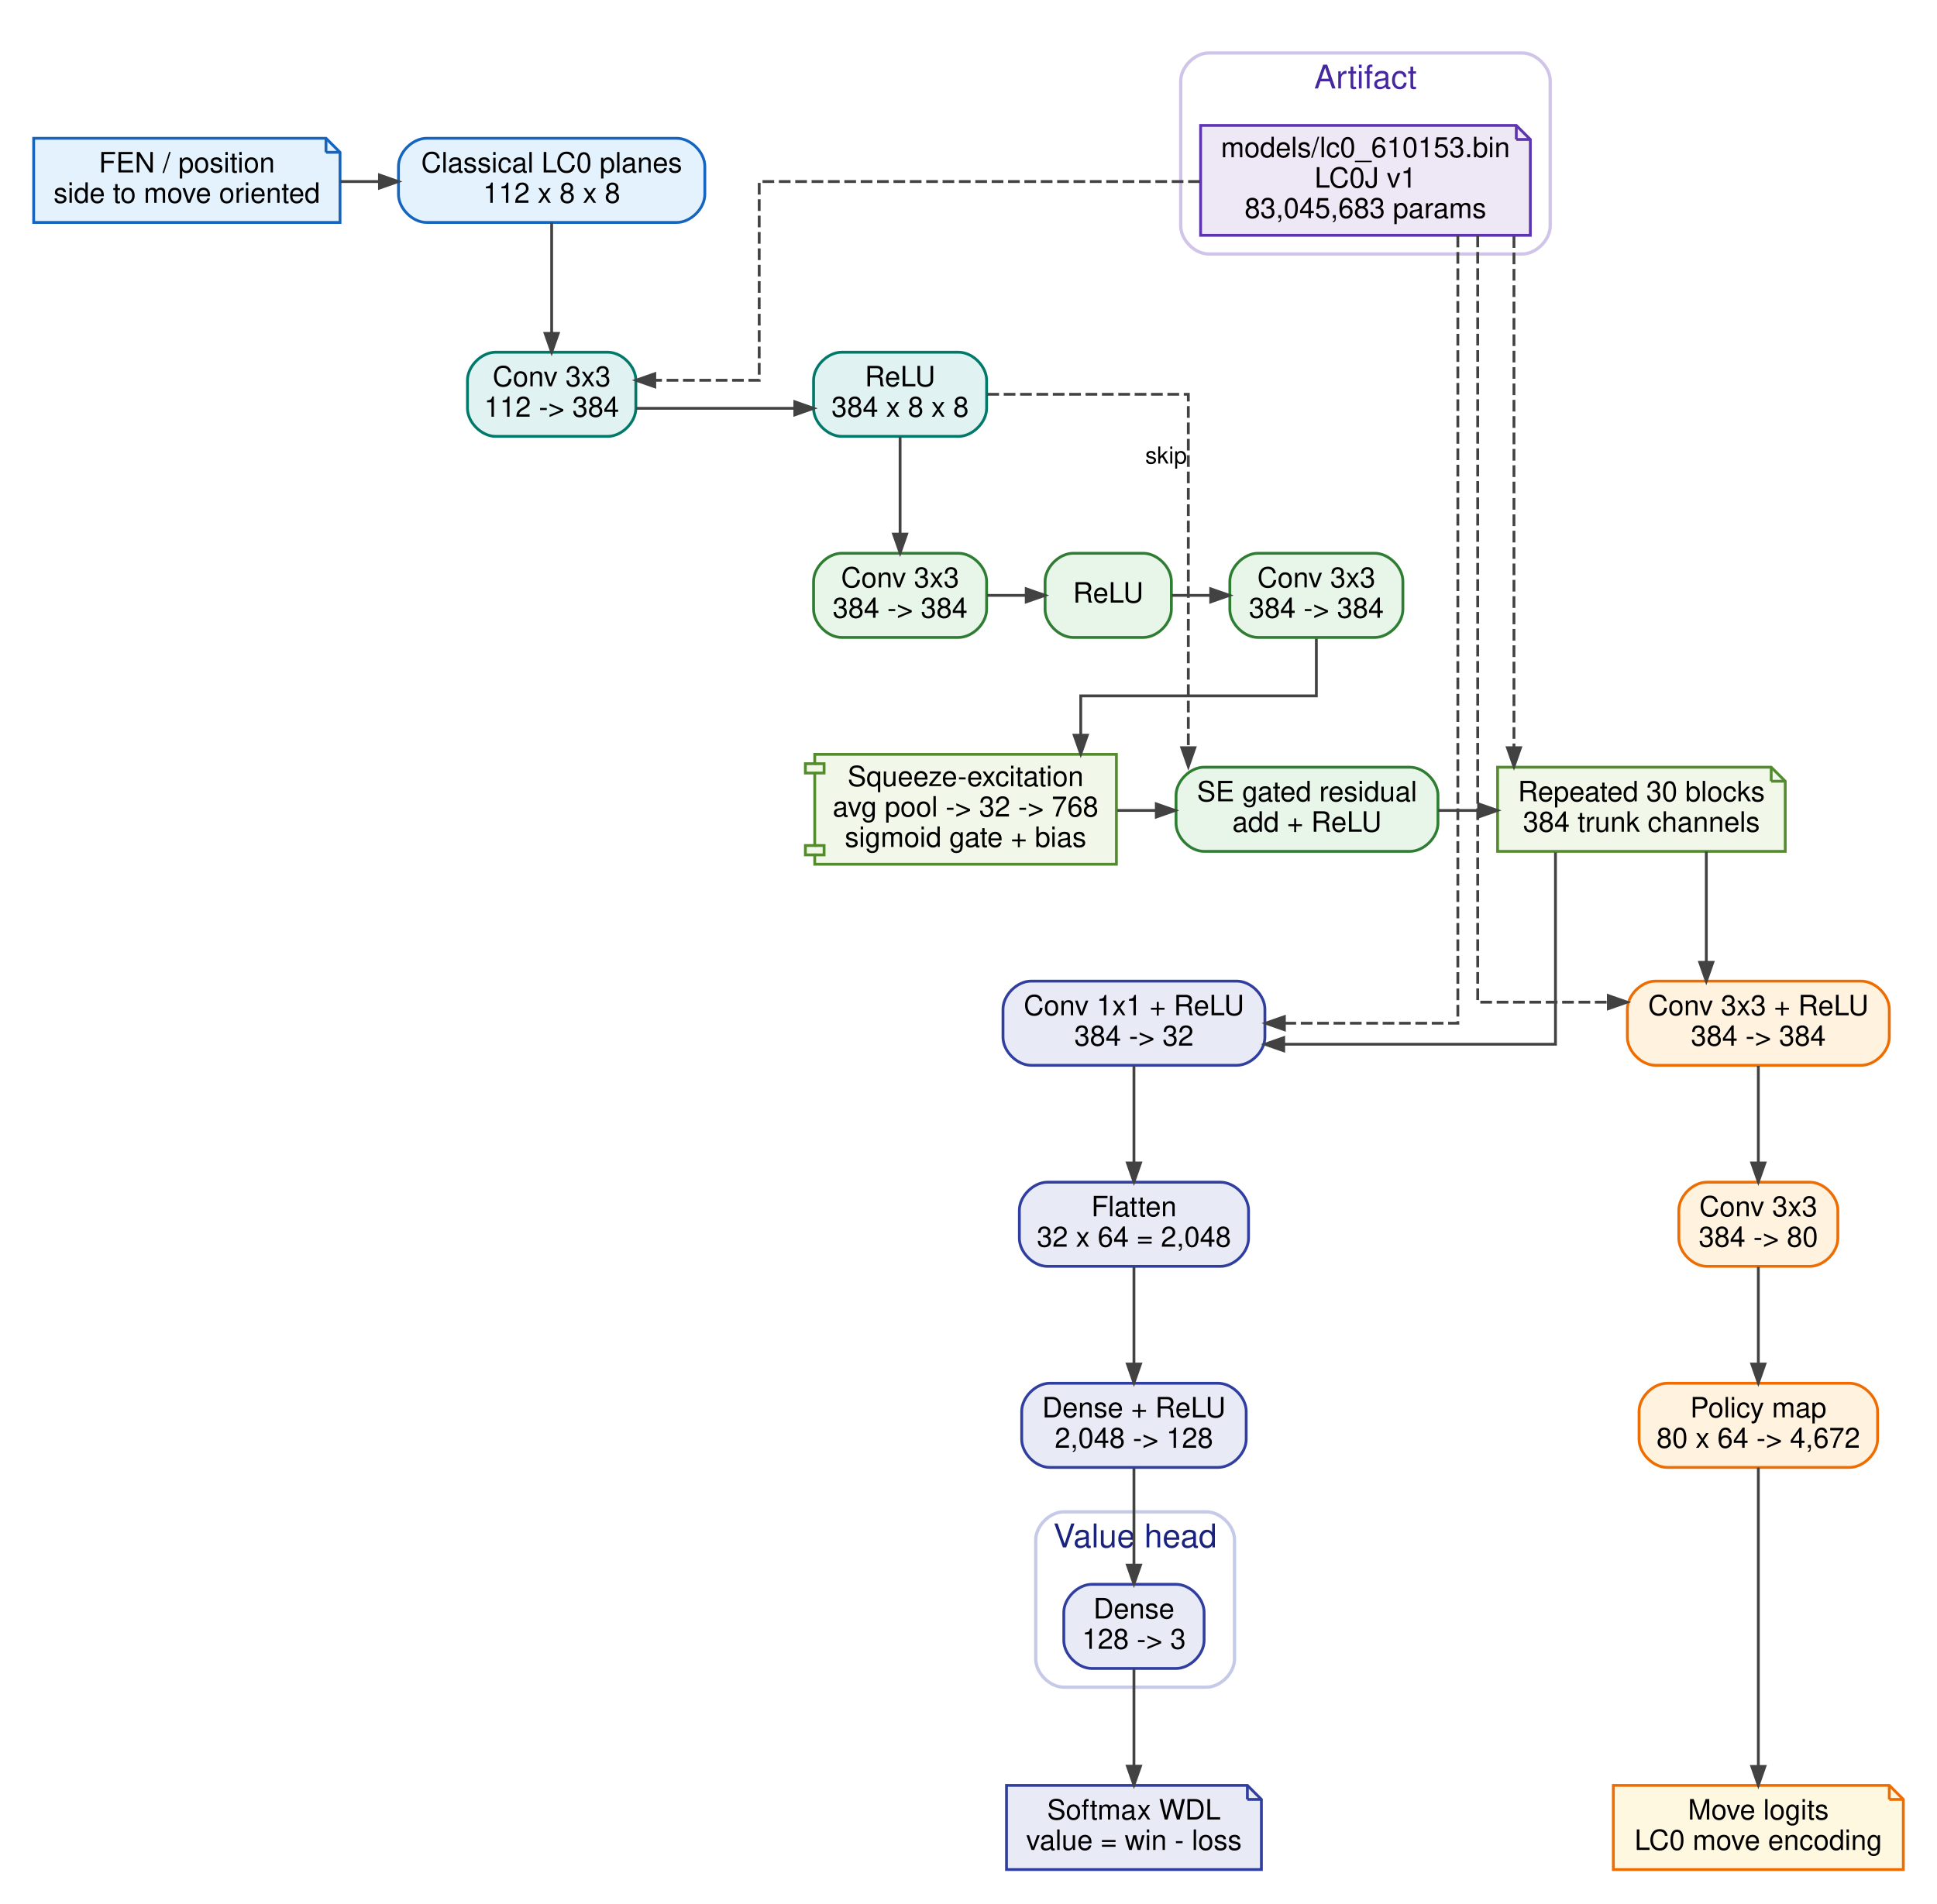
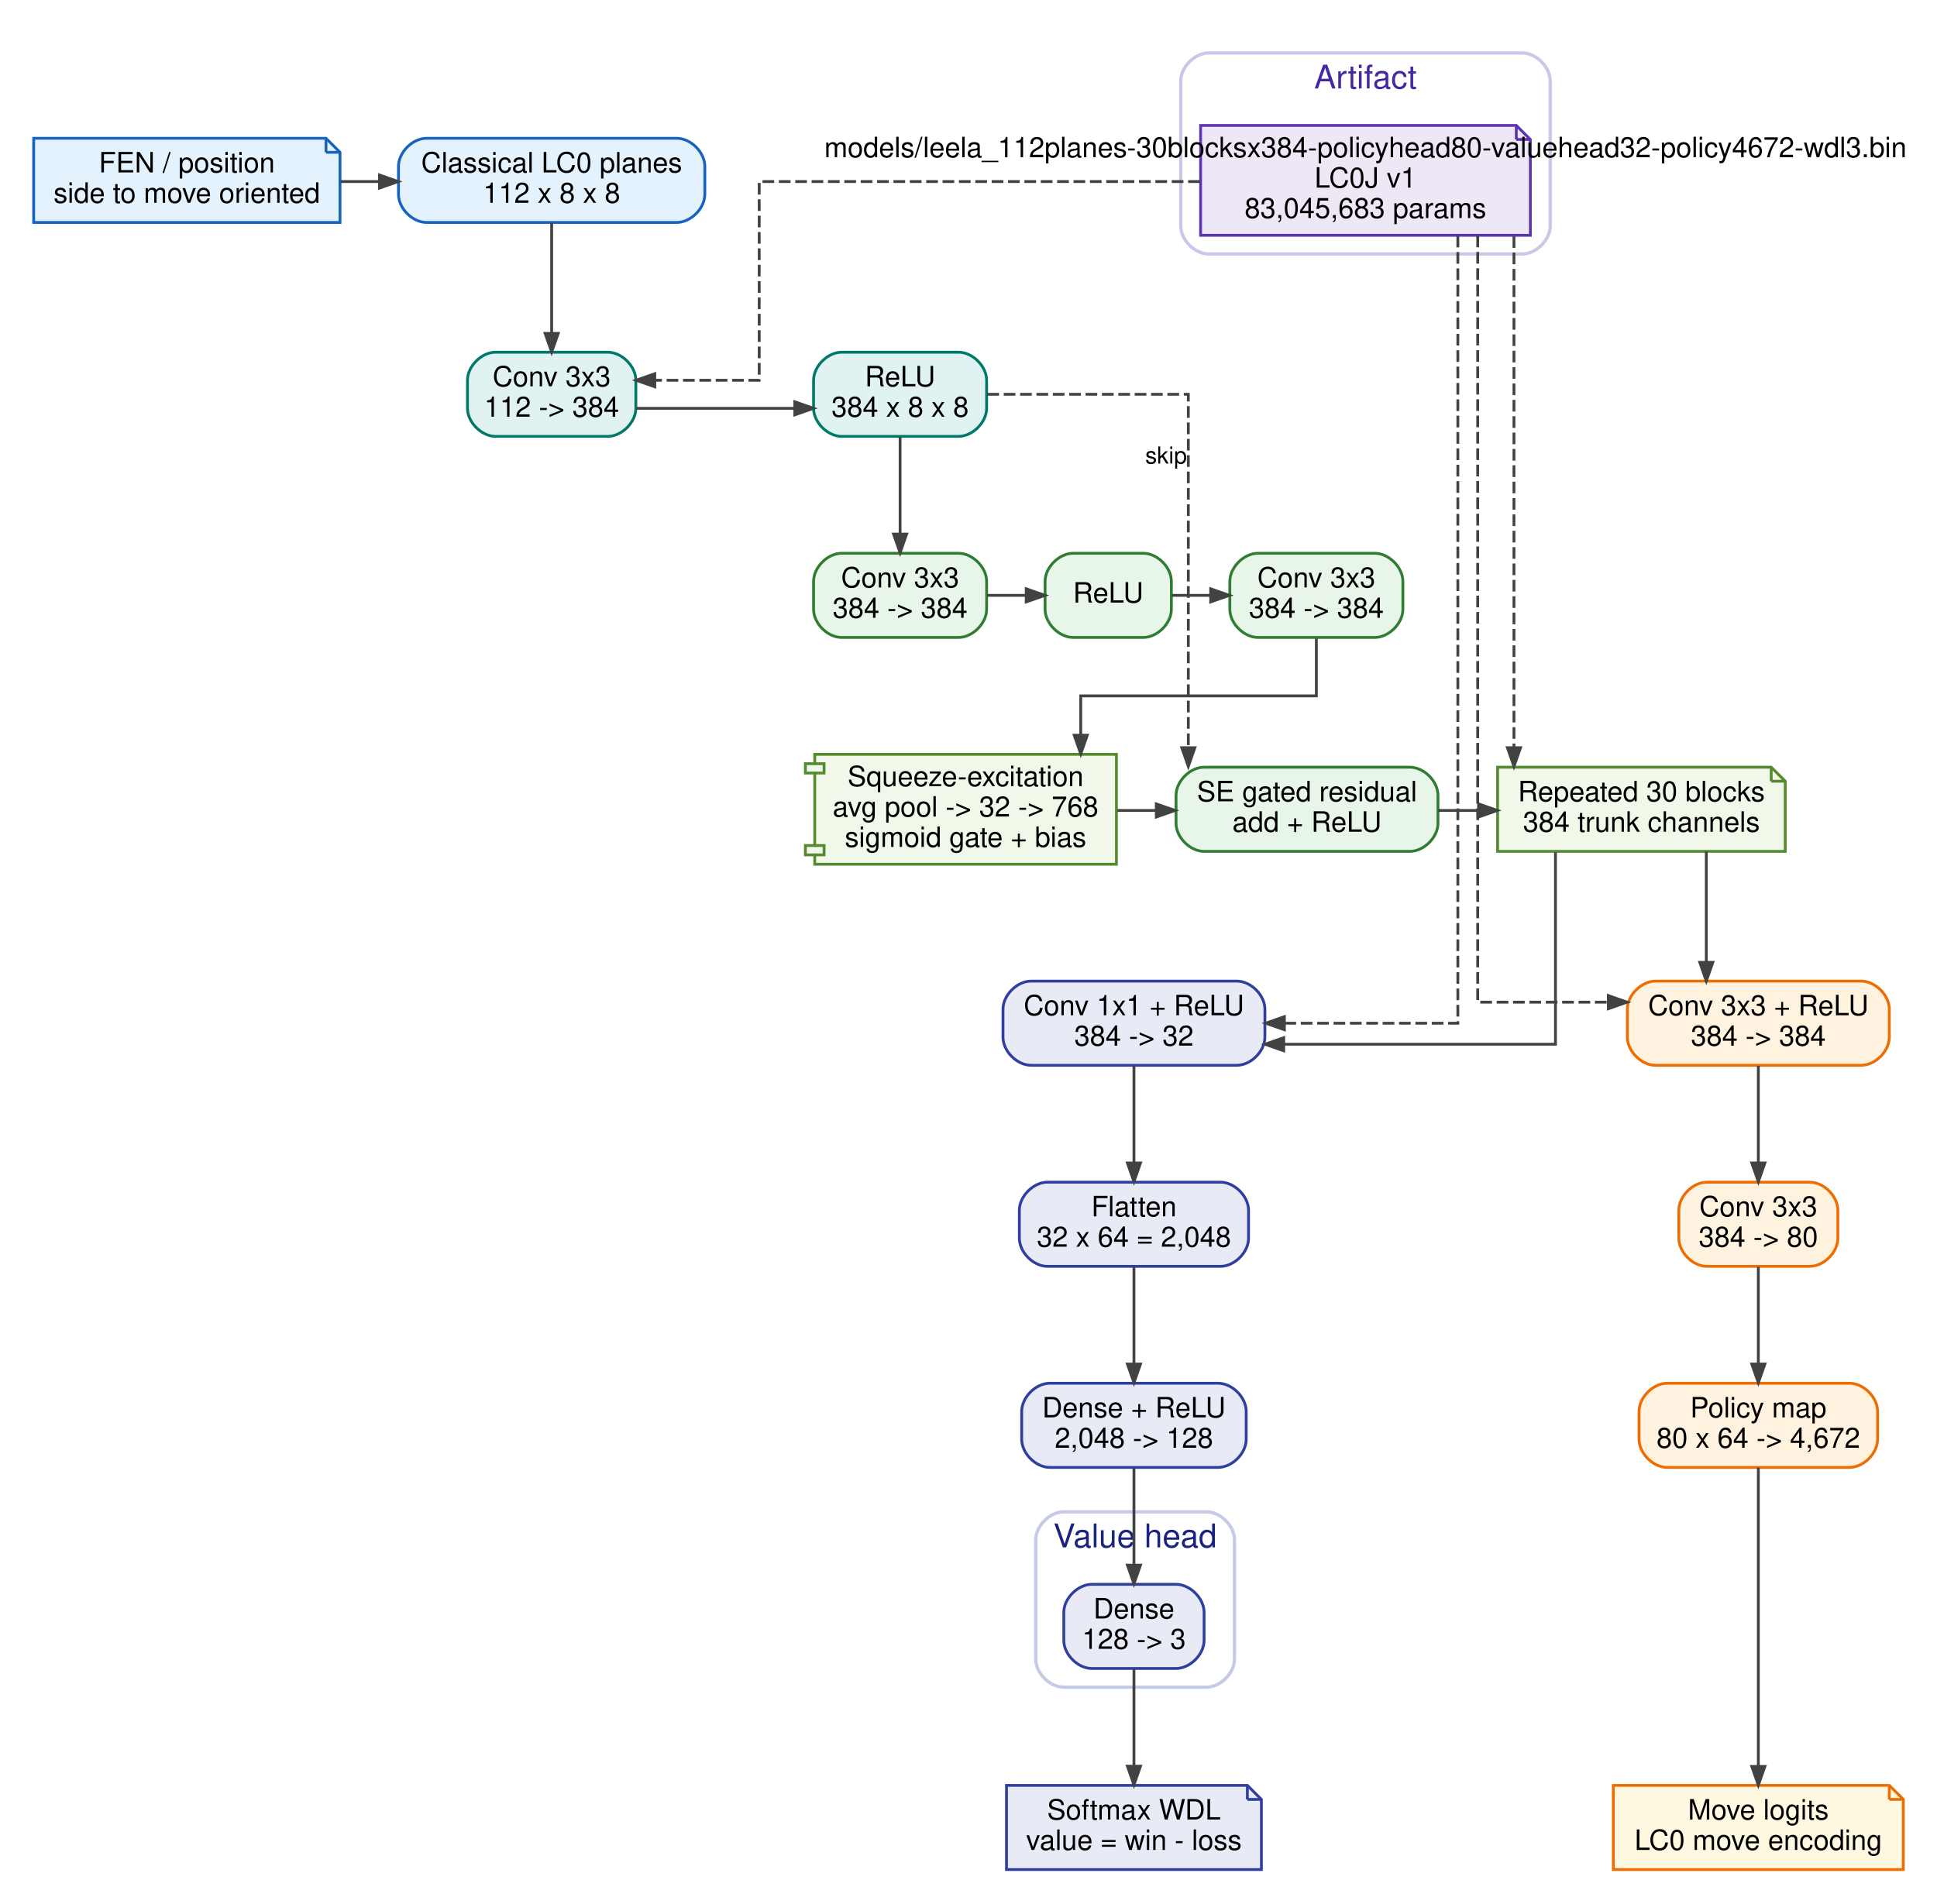
<svg xmlns="http://www.w3.org/2000/svg" width="828pt" height="814pt" viewBox="0.00 0.00 828.30 813.80">
  <g id="graph0" class="graph" transform="scale(1 1) rotate(0) translate(14.4 799.4)">
    <g id="clust5" class="cluster">
      <path fill="transparent" stroke="#c5cae9" stroke-width="1.4" d="M440.5,-78C440.5,-78 501.5,-78 501.5,-78 507.5,-78 513.5,-84 513.5,-90 513.5,-90 513.5,-141 513.5,-141 513.5,-147 507.5,-153 501.5,-153 501.5,-153 440.5,-153 440.5,-153 434.5,-153 428.5,-147 428.5,-141 428.5,-141 428.5,-90 428.5,-90 428.5,-84 434.5,-78 440.5,-78" />
      <text text-anchor="middle" x="471" y="-137.8" font-family="Helvetica,sans-Serif" font-size="14.00" fill="#1a237e">Value head</text>
    </g>
    <g id="clust6" class="cluster">
      <path fill="transparent" stroke="#d1c4e9" stroke-width="1.4" d="M502.5,-691C502.5,-691 636.5,-691 636.5,-691 642.5,-691 648.5,-697 648.5,-703 648.5,-703 648.5,-765 648.5,-765 648.5,-771 642.5,-777 636.5,-777 636.5,-777 502.5,-777 502.5,-777 496.5,-777 490.5,-771 490.5,-765 490.5,-765 490.5,-703 490.5,-703 490.5,-697 496.5,-691 502.5,-691" />
      <text text-anchor="middle" x="569.5" y="-761.8" font-family="Helvetica,sans-Serif" font-size="14.00" fill="#4527a0">Artifact</text>
    </g>
    <g id="node1" class="node">
      <polygon fill="#e3f2fd" stroke="#1565c0" stroke-width="1.2" points="125,-740.5 0,-740.5 0,-704.5 131,-704.5 131,-734.5 125,-740.5" />
      <polyline fill="none" stroke="#1565c0" stroke-width="1.2" points="125,-740.5 125,-734.5 " />
      <polyline fill="none" stroke="#1565c0" stroke-width="1.2" points="131,-734.5 125,-734.5 " />
      <text text-anchor="middle" x="65.5" y="-725.9" font-family="Helvetica,sans-Serif" font-size="12.00">FEN / position</text>
      <text text-anchor="middle" x="65.5" y="-712.9" font-family="Helvetica,sans-Serif" font-size="12.00">side to move oriented</text>
    </g>
    <g id="node2" class="node">
      <path fill="#e3f2fd" stroke="#1565c0" stroke-width="1.2" d="M275,-740.5C275,-740.5 168,-740.5 168,-740.5 162,-740.5 156,-734.5 156,-728.5 156,-728.5 156,-716.5 156,-716.5 156,-710.5 162,-704.5 168,-704.5 168,-704.5 275,-704.5 275,-704.5 281,-704.5 287,-710.5 287,-716.5 287,-716.5 287,-728.5 287,-728.5 287,-734.5 281,-740.5 275,-740.5" />
      <text text-anchor="middle" x="221.5" y="-725.9" font-family="Helvetica,sans-Serif" font-size="12.00">Classical LC0 planes</text>
      <text text-anchor="middle" x="221.5" y="-712.9" font-family="Helvetica,sans-Serif" font-size="12.00">112 x 8 x 8</text>
    </g>
    <g id="edge1" class="edge">
      <path fill="none" stroke="#424242" stroke-width="1.2" d="M131.21,-722C131.21,-722 147.87,-722 147.87,-722" />
      <polygon fill="#424242" stroke="#424242" stroke-width="1.2" points="147.87,-724.8 155.87,-722 147.87,-719.2 147.87,-724.8" />
    </g>
    <g id="node3" class="node">
      <path fill="#e0f2f1" stroke="#00796b" stroke-width="1.2" d="M245.5,-649C245.5,-649 197.5,-649 197.5,-649 191.5,-649 185.5,-643 185.5,-637 185.5,-637 185.5,-625 185.5,-625 185.5,-619 191.5,-613 197.5,-613 197.5,-613 245.5,-613 245.5,-613 251.5,-613 257.5,-619 257.5,-625 257.5,-625 257.5,-637 257.5,-637 257.5,-643 251.5,-649 245.5,-649" />
      <text text-anchor="middle" x="221.5" y="-634.4" font-family="Helvetica,sans-Serif" font-size="12.00">Conv 3x3</text>
      <text text-anchor="middle" x="221.5" y="-621.4" font-family="Helvetica,sans-Serif" font-size="12.00">112 -&gt; 384</text>
    </g>
    <g id="edge2" class="edge">
      <path fill="none" stroke="#424242" stroke-width="1.2" d="M221.5,-704.42C221.5,-704.42 221.5,-657.04 221.5,-657.04" />
      <polygon fill="#424242" stroke="#424242" stroke-width="1.2" points="224.3,-657.04 221.5,-649.04 218.7,-657.04 224.3,-657.04" />
    </g>
    <g id="node4" class="node">
      <path fill="#e0f2f1" stroke="#00796b" stroke-width="1.2" d="M395.5,-649C395.5,-649 345.5,-649 345.5,-649 339.5,-649 333.5,-643 333.5,-637 333.5,-637 333.5,-625 333.5,-625 333.5,-619 339.5,-613 345.5,-613 345.5,-613 395.5,-613 395.5,-613 401.5,-613 407.5,-619 407.5,-625 407.5,-625 407.5,-637 407.5,-637 407.5,-643 401.5,-649 395.5,-649" />
      <text text-anchor="middle" x="370.5" y="-634.4" font-family="Helvetica,sans-Serif" font-size="12.00">ReLU</text>
      <text text-anchor="middle" x="370.5" y="-621.4" font-family="Helvetica,sans-Serif" font-size="12.00">384 x 8 x 8</text>
    </g>
    <g id="edge3" class="edge">
      <path fill="none" stroke="#424242" stroke-width="1.2" d="M257.57,-625C257.57,-625 325.47,-625 325.47,-625" />
      <polygon fill="#424242" stroke="#424242" stroke-width="1.2" points="325.47,-627.8 333.47,-625 325.47,-622.2 325.47,-627.8" />
    </g>
    <g id="node5" class="node">
      <path fill="#e8f5e9" stroke="#2e7d32" stroke-width="1.2" d="M395.5,-563C395.5,-563 345.5,-563 345.5,-563 339.5,-563 333.5,-557 333.5,-551 333.5,-551 333.5,-539 333.5,-539 333.5,-533 339.5,-527 345.5,-527 345.5,-527 395.5,-527 395.5,-527 401.5,-527 407.5,-533 407.5,-539 407.5,-539 407.5,-551 407.5,-551 407.5,-557 401.5,-563 395.5,-563" />
      <text text-anchor="middle" x="370.5" y="-548.4" font-family="Helvetica,sans-Serif" font-size="12.00">Conv 3x3</text>
      <text text-anchor="middle" x="370.5" y="-535.4" font-family="Helvetica,sans-Serif" font-size="12.00">384 -&gt; 384</text>
    </g>
    <g id="edge4" class="edge">
      <path fill="none" stroke="#424242" stroke-width="1.2" d="M370.5,-612.76C370.5,-612.76 370.5,-571.21 370.5,-571.21" />
      <polygon fill="#424242" stroke="#424242" stroke-width="1.2" points="373.3,-571.21 370.5,-563.21 367.7,-571.21 373.3,-571.21" />
    </g>
    <g id="node8" class="node">
      <path fill="#e8f5e9" stroke="#2e7d32" stroke-width="1.2" d="M588.5,-471.5C588.5,-471.5 500.5,-471.5 500.5,-471.5 494.5,-471.5 488.5,-465.5 488.5,-459.5 488.5,-459.5 488.5,-447.5 488.5,-447.5 488.5,-441.5 494.5,-435.5 500.5,-435.5 500.5,-435.5 588.5,-435.5 588.5,-435.5 594.5,-435.5 600.5,-441.5 600.5,-447.5 600.5,-447.5 600.5,-459.5 600.5,-459.5 600.5,-465.5 594.5,-471.5 588.5,-471.5" />
      <text text-anchor="middle" x="544.5" y="-456.9" font-family="Helvetica,sans-Serif" font-size="12.00">SE gated residual</text>
      <text text-anchor="middle" x="544.5" y="-443.9" font-family="Helvetica,sans-Serif" font-size="12.00">add + ReLU</text>
    </g>
    <g id="edge9" class="edge">
      <path fill="none" stroke="#424242" stroke-width="1.2" stroke-dasharray="5,2" d="M407.81,-631C444.09,-631 493.75,-631 493.75,-631 493.75,-631 493.75,-479.83 493.75,-479.83" />
      <polygon fill="#424242" stroke="#424242" stroke-width="1.2" points="496.55,-479.83 493.75,-471.83 490.95,-479.83 496.55,-479.83" />
      <text text-anchor="middle" x="484.25" y="-601.38" font-family="Helvetica,sans-Serif" font-size="10.00">skip</text>
    </g>
    <g id="node6" class="node">
      <path fill="#e8f5e9" stroke="#2e7d32" stroke-width="1.2" d="M474.5,-563C474.5,-563 444.5,-563 444.5,-563 438.5,-563 432.5,-557 432.5,-551 432.5,-551 432.5,-539 432.5,-539 432.5,-533 438.5,-527 444.5,-527 444.5,-527 474.5,-527 474.5,-527 480.5,-527 486.5,-533 486.5,-539 486.5,-539 486.5,-551 486.5,-551 486.5,-557 480.5,-563 474.5,-563" />
      <text text-anchor="middle" x="459.5" y="-541.9" font-family="Helvetica,sans-Serif" font-size="12.00">ReLU</text>
    </g>
    <g id="edge5" class="edge">
      <path fill="none" stroke="#424242" stroke-width="1.2" d="M407.73,-545C407.73,-545 424.44,-545 424.44,-545" />
      <polygon fill="#424242" stroke="#424242" stroke-width="1.2" points="424.44,-547.8 432.44,-545 424.44,-542.2 424.44,-547.8" />
    </g>
    <g id="node7" class="node">
      <path fill="#e8f5e9" stroke="#2e7d32" stroke-width="1.2" d="M573.5,-563C573.5,-563 523.5,-563 523.5,-563 517.5,-563 511.5,-557 511.5,-551 511.5,-551 511.5,-539 511.5,-539 511.5,-533 517.5,-527 523.5,-527 523.5,-527 573.5,-527 573.5,-527 579.5,-527 585.5,-533 585.5,-539 585.5,-539 585.5,-551 585.5,-551 585.5,-557 579.5,-563 573.5,-563" />
      <text text-anchor="middle" x="548.5" y="-548.4" font-family="Helvetica,sans-Serif" font-size="12.00">Conv 3x3</text>
      <text text-anchor="middle" x="548.5" y="-535.4" font-family="Helvetica,sans-Serif" font-size="12.00">384 -&gt; 384</text>
    </g>
    <g id="edge6" class="edge">
      <path fill="none" stroke="#424242" stroke-width="1.2" d="M486.69,-545C486.69,-545 503.32,-545 503.32,-545" />
      <polygon fill="#424242" stroke="#424242" stroke-width="1.2" points="503.32,-547.8 511.32,-545 503.32,-542.2 503.32,-547.8" />
    </g>
    <g id="node9" class="node">
      <polygon fill="#f1f8e9" stroke="#558b2f" stroke-width="1.2" points="463,-477 334,-477 334,-473 330,-473 330,-469 334,-469 334,-438 330,-438 330,-434 334,-434 334,-430 463,-430 463,-477" />
      <polyline fill="none" stroke="#558b2f" stroke-width="1.2" points="334,-473 338,-473 338,-469 334,-469 " />
      <polyline fill="none" stroke="#558b2f" stroke-width="1.2" points="334,-438 338,-438 338,-434 334,-434 " />
      <text text-anchor="middle" x="398.5" y="-463.4" font-family="Helvetica,sans-Serif" font-size="12.00">Squeeze-excitation</text>
      <text text-anchor="middle" x="398.5" y="-450.4" font-family="Helvetica,sans-Serif" font-size="12.00">avg pool -&gt; 32 -&gt; 768</text>
      <text text-anchor="middle" x="398.5" y="-437.4" font-family="Helvetica,sans-Serif" font-size="12.00">sigmoid gate + bias</text>
    </g>
    <g id="edge7" class="edge">
      <path fill="none" stroke="#424242" stroke-width="1.2" d="M548.5,-526.51C548.5,-514.86 548.5,-502 548.5,-502 548.5,-502 447.75,-502 447.75,-502 447.75,-502 447.75,-485.18 447.75,-485.18" />
      <polygon fill="#424242" stroke="#424242" stroke-width="1.2" points="450.55,-485.18 447.75,-477.18 444.95,-485.18 450.55,-485.18" />
    </g>
    <g id="node10" class="node">
      <polygon fill="#f1f8e9" stroke="#558b2f" stroke-width="1.2" points="743,-471.5 626,-471.5 626,-435.5 749,-435.5 749,-465.5 743,-471.5" />
      <polyline fill="none" stroke="#558b2f" stroke-width="1.2" points="743,-471.5 743,-465.5 " />
      <polyline fill="none" stroke="#558b2f" stroke-width="1.2" points="749,-465.5 743,-465.5 " />
      <text text-anchor="middle" x="687.5" y="-456.9" font-family="Helvetica,sans-Serif" font-size="12.00">Repeated 30 blocks</text>
      <text text-anchor="middle" x="687.5" y="-443.9" font-family="Helvetica,sans-Serif" font-size="12.00">384 trunk channels</text>
    </g>
    <g id="edge10" class="edge">
      <path fill="none" stroke="#424242" stroke-width="1.2" d="M600.61,-453C600.61,-453 617.88,-453 617.88,-453" />
      <polygon fill="#424242" stroke="#424242" stroke-width="1.2" points="617.88,-455.8 625.88,-453 617.88,-450.2 617.88,-455.8" />
    </g>
    <g id="edge8" class="edge">
      <path fill="none" stroke="#424242" stroke-width="1.2" d="M463.39,-453C463.39,-453 480.06,-453 480.06,-453" />
      <polygon fill="#424242" stroke="#424242" stroke-width="1.2" points="480.06,-455.8 488.06,-453 480.06,-450.2 480.06,-455.8" />
    </g>
    <g id="node11" class="node">
      <path fill="#fff3e0" stroke="#ef6c00" stroke-width="1.2" d="M781.5,-380C781.5,-380 693.5,-380 693.5,-380 687.5,-380 681.5,-374 681.5,-368 681.5,-368 681.5,-356 681.5,-356 681.5,-350 687.5,-344 693.5,-344 693.5,-344 781.5,-344 781.5,-344 787.5,-344 793.5,-350 793.5,-356 793.5,-356 793.5,-368 793.5,-368 793.5,-374 787.5,-380 781.5,-380" />
      <text text-anchor="middle" x="737.5" y="-365.4" font-family="Helvetica,sans-Serif" font-size="12.00">Conv 3x3 + ReLU</text>
      <text text-anchor="middle" x="737.5" y="-352.4" font-family="Helvetica,sans-Serif" font-size="12.00">384 -&gt; 384</text>
    </g>
    <g id="edge11" class="edge">
      <path fill="none" stroke="#424242" stroke-width="1.2" d="M715.25,-435.42C715.25,-435.42 715.25,-388.04 715.25,-388.04" />
      <polygon fill="#424242" stroke="#424242" stroke-width="1.2" points="718.05,-388.04 715.25,-380.04 712.45,-388.04 718.05,-388.04" />
    </g>
    <g id="node15" class="node">
      <path fill="#e8eaf6" stroke="#303f9f" stroke-width="1.2" d="M514.5,-380C514.5,-380 426.5,-380 426.5,-380 420.5,-380 414.5,-374 414.5,-368 414.5,-368 414.5,-356 414.5,-356 414.5,-350 420.5,-344 426.5,-344 426.5,-344 514.5,-344 514.5,-344 520.5,-344 526.5,-350 526.5,-356 526.5,-356 526.5,-368 526.5,-368 526.5,-374 520.5,-380 514.5,-380" />
      <text text-anchor="middle" x="470.5" y="-365.4" font-family="Helvetica,sans-Serif" font-size="12.00">Conv 1x1 + ReLU</text>
      <text text-anchor="middle" x="470.5" y="-352.4" font-family="Helvetica,sans-Serif" font-size="12.00">384 -&gt; 32</text>
    </g>
    <g id="edge15" class="edge">
      <path fill="none" stroke="#424242" stroke-width="1.2" d="M650.75,-435.07C650.75,-406.05 650.75,-353 650.75,-353 650.75,-353 534.54,-353 534.54,-353" />
      <polygon fill="#424242" stroke="#424242" stroke-width="1.2" points="534.54,-350.2 526.54,-353 534.54,-355.8 534.54,-350.2" />
    </g>
    <g id="node12" class="node">
      <path fill="#fff3e0" stroke="#ef6c00" stroke-width="1.2" d="M759.5,-294C759.5,-294 715.5,-294 715.5,-294 709.5,-294 703.5,-288 703.5,-282 703.5,-282 703.5,-270 703.5,-270 703.5,-264 709.5,-258 715.5,-258 715.5,-258 759.5,-258 759.5,-258 765.5,-258 771.5,-264 771.5,-270 771.5,-270 771.5,-282 771.5,-282 771.5,-288 765.5,-294 759.5,-294" />
      <text text-anchor="middle" x="737.5" y="-279.4" font-family="Helvetica,sans-Serif" font-size="12.00">Conv 3x3</text>
      <text text-anchor="middle" x="737.5" y="-266.4" font-family="Helvetica,sans-Serif" font-size="12.00">384 -&gt; 80</text>
    </g>
    <g id="edge12" class="edge">
      <path fill="none" stroke="#424242" stroke-width="1.2" d="M737.5,-343.76C737.5,-343.76 737.5,-302.21 737.5,-302.21" />
      <polygon fill="#424242" stroke="#424242" stroke-width="1.2" points="740.3,-302.21 737.5,-294.21 734.7,-302.21 740.3,-302.21" />
    </g>
    <g id="node13" class="node">
      <path fill="#fff3e0" stroke="#ef6c00" stroke-width="1.2" d="M776.5,-208C776.5,-208 698.5,-208 698.5,-208 692.5,-208 686.5,-202 686.5,-196 686.5,-196 686.5,-184 686.5,-184 686.5,-178 692.5,-172 698.5,-172 698.5,-172 776.5,-172 776.5,-172 782.5,-172 788.5,-178 788.5,-184 788.5,-184 788.5,-196 788.5,-196 788.5,-202 782.5,-208 776.5,-208" />
      <text text-anchor="middle" x="737.5" y="-193.4" font-family="Helvetica,sans-Serif" font-size="12.00">Policy map</text>
      <text text-anchor="middle" x="737.5" y="-180.4" font-family="Helvetica,sans-Serif" font-size="12.00">80 x 64 -&gt; 4,672</text>
    </g>
    <g id="edge13" class="edge">
      <path fill="none" stroke="#424242" stroke-width="1.2" d="M737.5,-257.76C737.5,-257.76 737.5,-216.21 737.5,-216.21" />
      <polygon fill="#424242" stroke="#424242" stroke-width="1.2" points="740.3,-216.21 737.5,-208.21 734.7,-216.21 740.3,-216.21" />
    </g>
    <g id="node14" class="node">
      <polygon fill="#fff8e1" stroke="#ef6c00" stroke-width="1.2" points="793.5,-36 675.5,-36 675.5,0 799.5,0 799.5,-30 793.5,-36" />
      <polyline fill="none" stroke="#ef6c00" stroke-width="1.2" points="793.5,-36 793.5,-30 " />
      <polyline fill="none" stroke="#ef6c00" stroke-width="1.2" points="799.5,-30 793.5,-30 " />
      <text text-anchor="middle" x="737.5" y="-21.4" font-family="Helvetica,sans-Serif" font-size="12.00">Move logits</text>
      <text text-anchor="middle" x="737.5" y="-8.4" font-family="Helvetica,sans-Serif" font-size="12.00">LC0 move encoding</text>
    </g>
    <g id="edge14" class="edge">
      <path fill="none" stroke="#424242" stroke-width="1.2" d="M737.5,-171.92C737.5,-171.92 737.5,-44.1 737.5,-44.1" />
      <polygon fill="#424242" stroke="#424242" stroke-width="1.2" points="740.3,-44.1 737.5,-36.1 734.7,-44.1 740.3,-44.1" />
    </g>
    <g id="node16" class="node">
      <path fill="#e8eaf6" stroke="#303f9f" stroke-width="1.2" d="M507.5,-294C507.5,-294 433.5,-294 433.5,-294 427.5,-294 421.5,-288 421.5,-282 421.5,-282 421.5,-270 421.5,-270 421.5,-264 427.5,-258 433.5,-258 433.5,-258 507.5,-258 507.5,-258 513.5,-258 519.5,-264 519.5,-270 519.5,-270 519.5,-282 519.5,-282 519.5,-288 513.5,-294 507.5,-294" />
      <text text-anchor="middle" x="470.5" y="-279.4" font-family="Helvetica,sans-Serif" font-size="12.00">Flatten</text>
      <text text-anchor="middle" x="470.5" y="-266.4" font-family="Helvetica,sans-Serif" font-size="12.00">32 x 64 = 2,048</text>
    </g>
    <g id="edge16" class="edge">
      <path fill="none" stroke="#424242" stroke-width="1.2" d="M470.5,-343.76C470.5,-343.76 470.5,-302.21 470.5,-302.21" />
      <polygon fill="#424242" stroke="#424242" stroke-width="1.2" points="473.3,-302.21 470.5,-294.21 467.7,-302.21 473.3,-302.21" />
    </g>
    <g id="node17" class="node">
      <path fill="#e8eaf6" stroke="#303f9f" stroke-width="1.2" d="M506.5,-208C506.5,-208 434.5,-208 434.5,-208 428.5,-208 422.5,-202 422.5,-196 422.5,-196 422.5,-184 422.5,-184 422.5,-178 428.5,-172 434.5,-172 434.5,-172 506.5,-172 506.5,-172 512.5,-172 518.5,-178 518.5,-184 518.5,-184 518.5,-196 518.5,-196 518.5,-202 512.5,-208 506.5,-208" />
      <text text-anchor="middle" x="470.5" y="-193.4" font-family="Helvetica,sans-Serif" font-size="12.00">Dense + ReLU</text>
      <text text-anchor="middle" x="470.5" y="-180.4" font-family="Helvetica,sans-Serif" font-size="12.00">2,048 -&gt; 128</text>
    </g>
    <g id="edge17" class="edge">
      <path fill="none" stroke="#424242" stroke-width="1.2" d="M470.5,-257.76C470.5,-257.76 470.5,-216.21 470.5,-216.21" />
      <polygon fill="#424242" stroke="#424242" stroke-width="1.2" points="473.3,-216.21 470.5,-208.21 467.7,-216.21 473.3,-216.21" />
    </g>
    <g id="node18" class="node">
      <path fill="#e8eaf6" stroke="#303f9f" stroke-width="1.2" d="M488.5,-122C488.5,-122 452.5,-122 452.5,-122 446.5,-122 440.5,-116 440.5,-110 440.5,-110 440.5,-98 440.5,-98 440.5,-92 446.5,-86 452.5,-86 452.5,-86 488.5,-86 488.5,-86 494.5,-86 500.5,-92 500.5,-98 500.5,-98 500.5,-110 500.5,-110 500.5,-116 494.5,-122 488.5,-122" />
      <text text-anchor="middle" x="470.5" y="-107.4" font-family="Helvetica,sans-Serif" font-size="12.00">Dense</text>
      <text text-anchor="middle" x="470.5" y="-94.4" font-family="Helvetica,sans-Serif" font-size="12.00">128 -&gt; 3</text>
    </g>
    <g id="edge18" class="edge">
      <path fill="none" stroke="#424242" stroke-width="1.2" d="M470.5,-171.76C470.5,-171.76 470.5,-130.21 470.5,-130.21" />
      <polygon fill="#424242" stroke="#424242" stroke-width="1.2" points="473.3,-130.21 470.5,-122.21 467.7,-130.21 473.3,-130.21" />
    </g>
    <g id="node19" class="node">
      <polygon fill="#e8eaf6" stroke="#303f9f" stroke-width="1.2" points="519,-36 416,-36 416,0 525,0 525,-30 519,-36" />
      <polyline fill="none" stroke="#303f9f" stroke-width="1.2" points="519,-36 519,-30 " />
      <polyline fill="none" stroke="#303f9f" stroke-width="1.2" points="525,-30 519,-30 " />
      <text text-anchor="middle" x="470.5" y="-21.4" font-family="Helvetica,sans-Serif" font-size="12.00">Softmax WDL</text>
      <text text-anchor="middle" x="470.5" y="-8.4" font-family="Helvetica,sans-Serif" font-size="12.00">value = win - loss</text>
    </g>
    <g id="edge19" class="edge">
      <path fill="none" stroke="#424242" stroke-width="1.2" d="M470.5,-85.76C470.5,-85.76 470.5,-44.21 470.5,-44.21" />
      <polygon fill="#424242" stroke="#424242" stroke-width="1.2" points="473.3,-44.21 470.5,-36.21 467.7,-44.21 473.3,-44.21" />
    </g>
    <g id="node20" class="node">
      <polygon fill="#ede7f6" stroke="#5e35b1" stroke-width="1.2" points="634,-746 499,-746 499,-699 640,-699 640,-740 634,-746" />
      <polyline fill="none" stroke="#5e35b1" stroke-width="1.2" points="634,-746 634,-740 " />
      <polyline fill="none" stroke="#5e35b1" stroke-width="1.2" points="640,-740 634,-740 " />
-       <text text-anchor="middle" x="569.5" y="-732.4" font-family="Helvetica,sans-Serif" font-size="12.00">models/lc0_610153.bin</text>
+       <text text-anchor="middle" x="569.5" y="-732.4" font-family="Helvetica,sans-Serif" font-size="12.00">models/leela_112planes-30blocksx384-policyhead80-valuehead32-policy4672-wdl3.bin</text>
      <text text-anchor="middle" x="569.5" y="-719.4" font-family="Helvetica,sans-Serif" font-size="12.00">LC0J v1</text>
      <text text-anchor="middle" x="569.5" y="-706.4" font-family="Helvetica,sans-Serif" font-size="12.00">83,045,683 params</text>
    </g>
    <g id="edge20" class="edge">
      <path fill="none" stroke="#424242" stroke-width="1.2" stroke-dasharray="5,2" d="M498.66,-722C421.9,-722 310.25,-722 310.25,-722 310.25,-722 310.25,-637 310.25,-637 310.25,-637 265.6,-637 265.6,-637" />
      <polygon fill="#424242" stroke="#424242" stroke-width="1.2" points="265.6,-634.2 257.6,-637 265.6,-639.8 265.6,-634.2" />
    </g>
    <g id="edge21" class="edge">
      <path fill="none" stroke="#424242" stroke-width="1.2" stroke-dasharray="5,2" d="M633,-698.63C633,-698.63 633,-479.84 633,-479.84" />
      <polygon fill="#424242" stroke="#424242" stroke-width="1.2" points="635.8,-479.84 633,-471.84 630.2,-479.84 635.8,-479.84" />
    </g>
    <g id="edge22" class="edge">
      <path fill="none" stroke="#424242" stroke-width="1.2" stroke-dasharray="5,2" d="M617.5,-698.89C617.5,-620.08 617.5,-371 617.5,-371 617.5,-371 673.36,-371 673.36,-371" />
      <polygon fill="#424242" stroke="#424242" stroke-width="1.2" points="673.36,-373.8 681.36,-371 673.36,-368.2 673.36,-373.8" />
    </g>
    <g id="edge23" class="edge">
      <path fill="none" stroke="#424242" stroke-width="1.2" stroke-dasharray="5,2" d="M609,-698.85C609,-618.65 609,-362 609,-362 609,-362 534.83,-362 534.83,-362" />
      <polygon fill="#424242" stroke="#424242" stroke-width="1.2" points="534.83,-359.2 526.83,-362 534.83,-364.8 534.83,-359.2" />
    </g>
  </g>
</svg>
